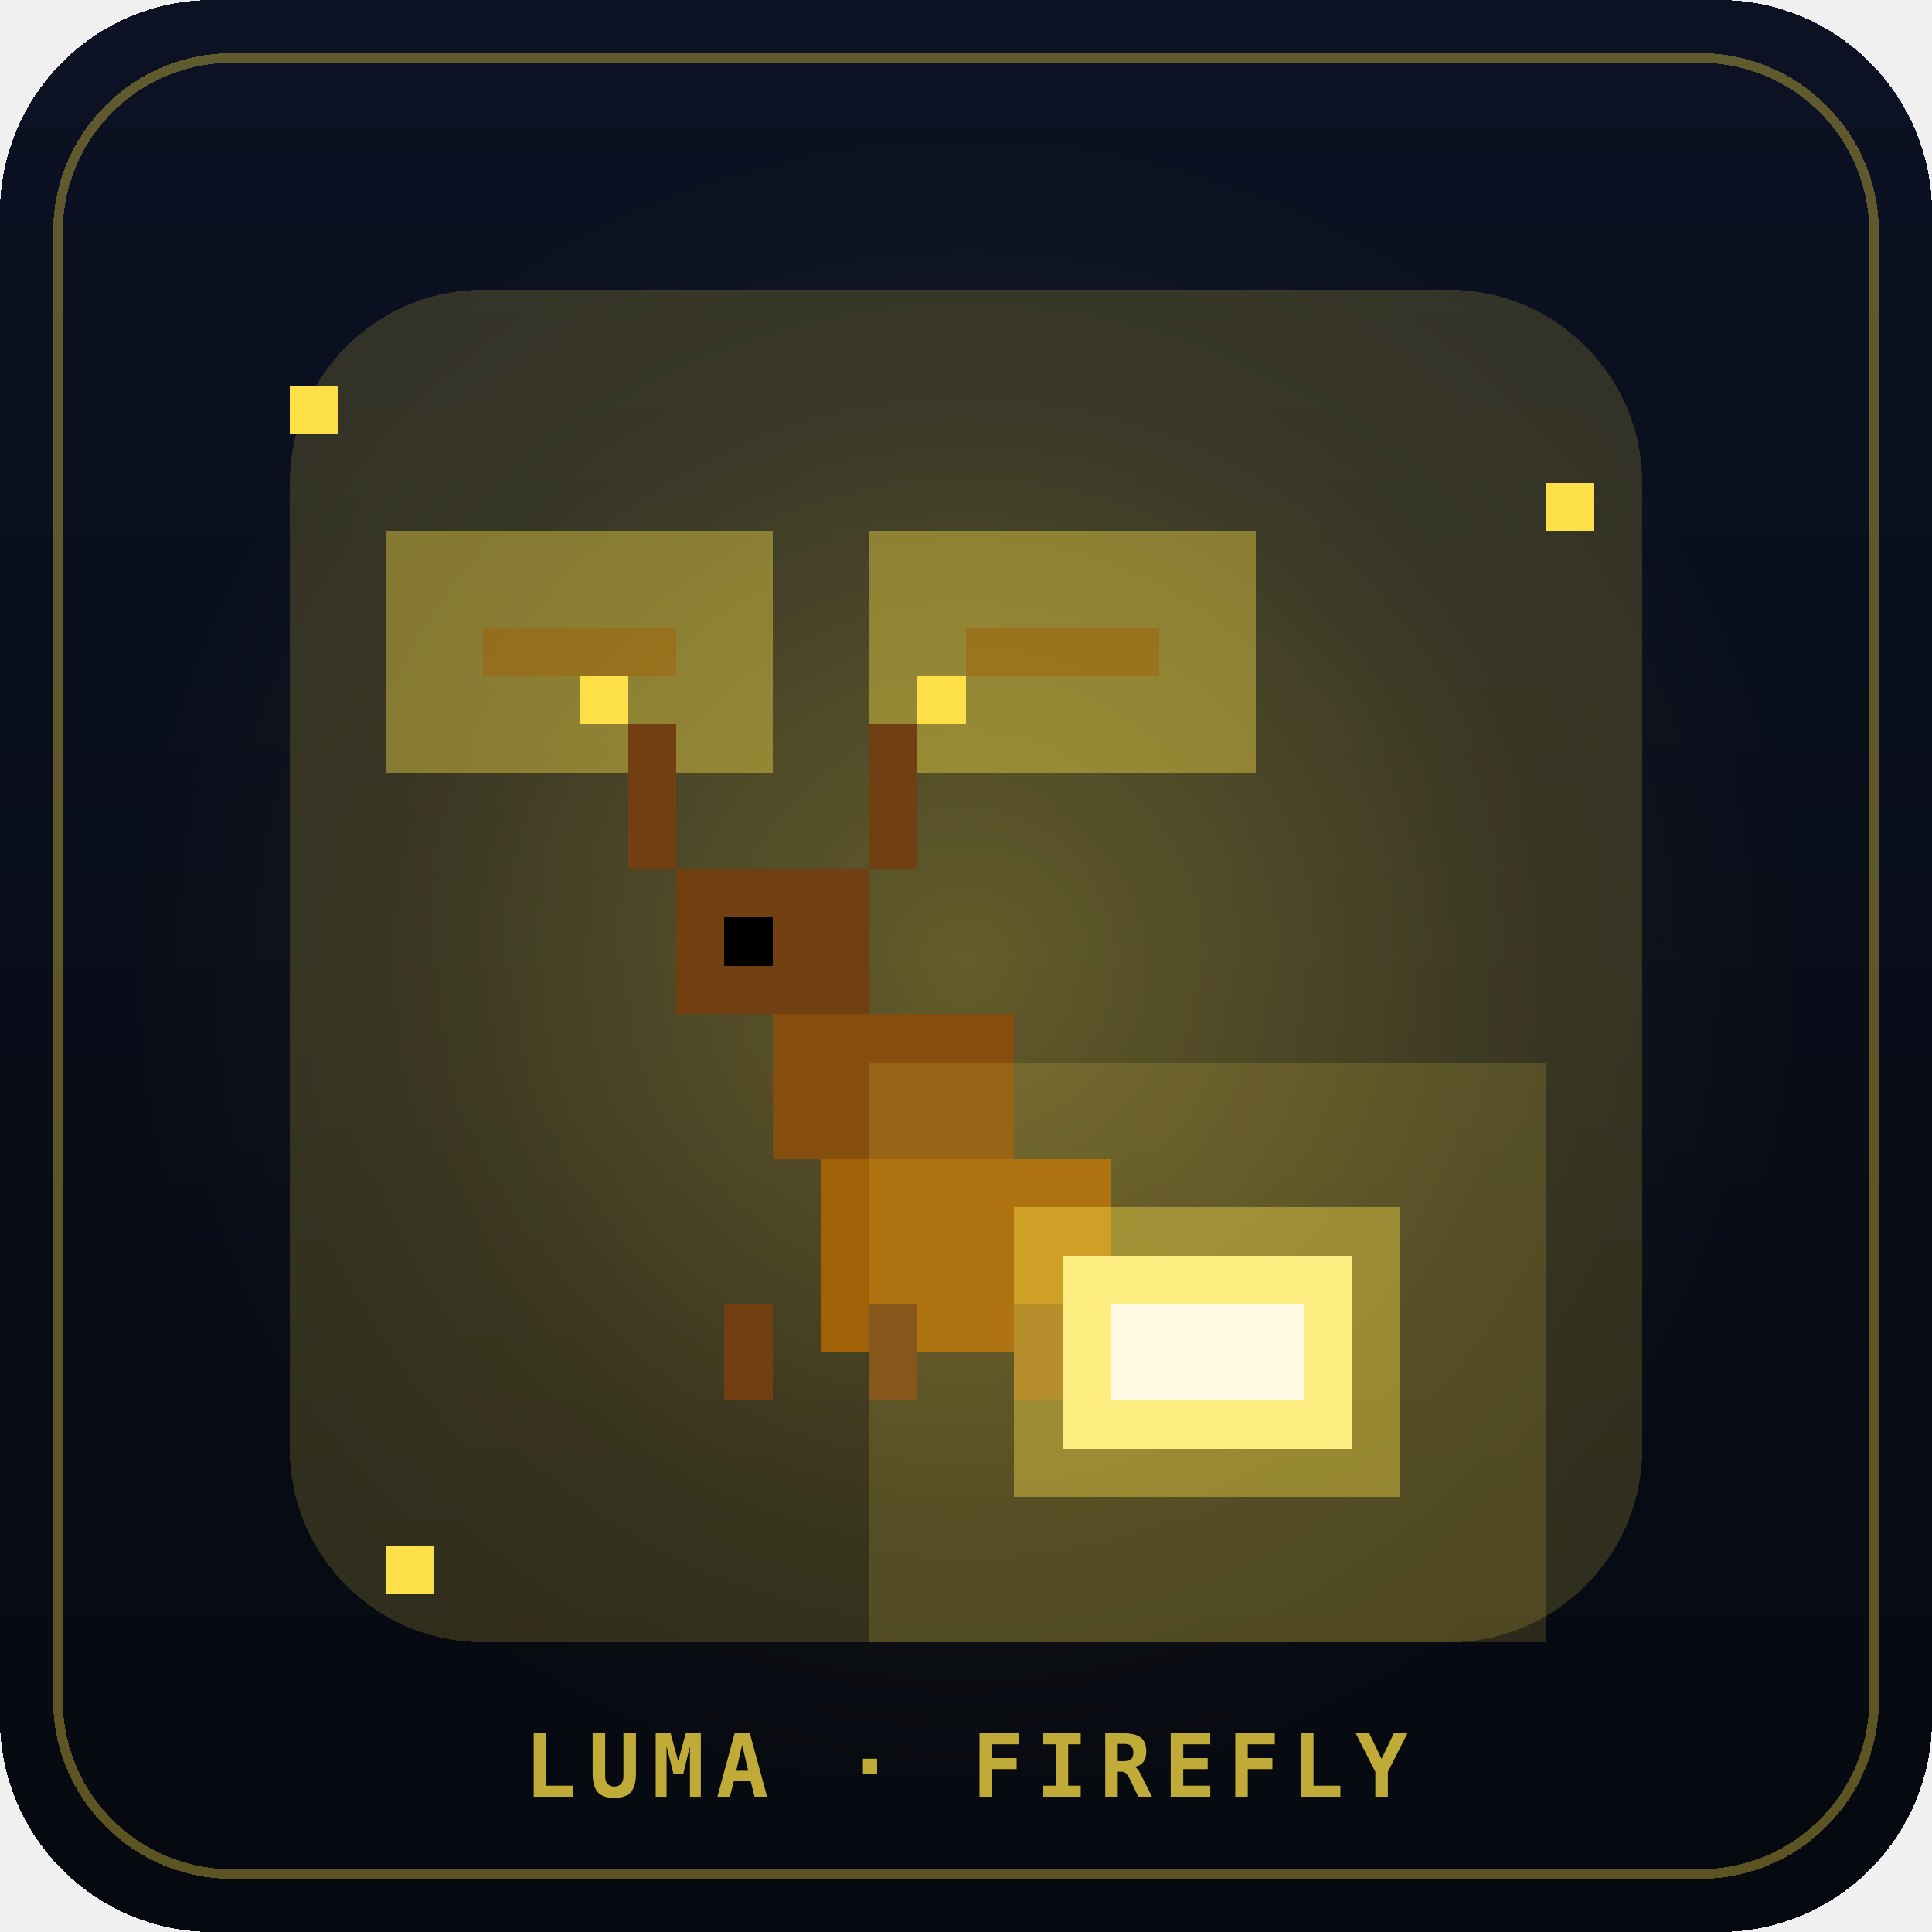
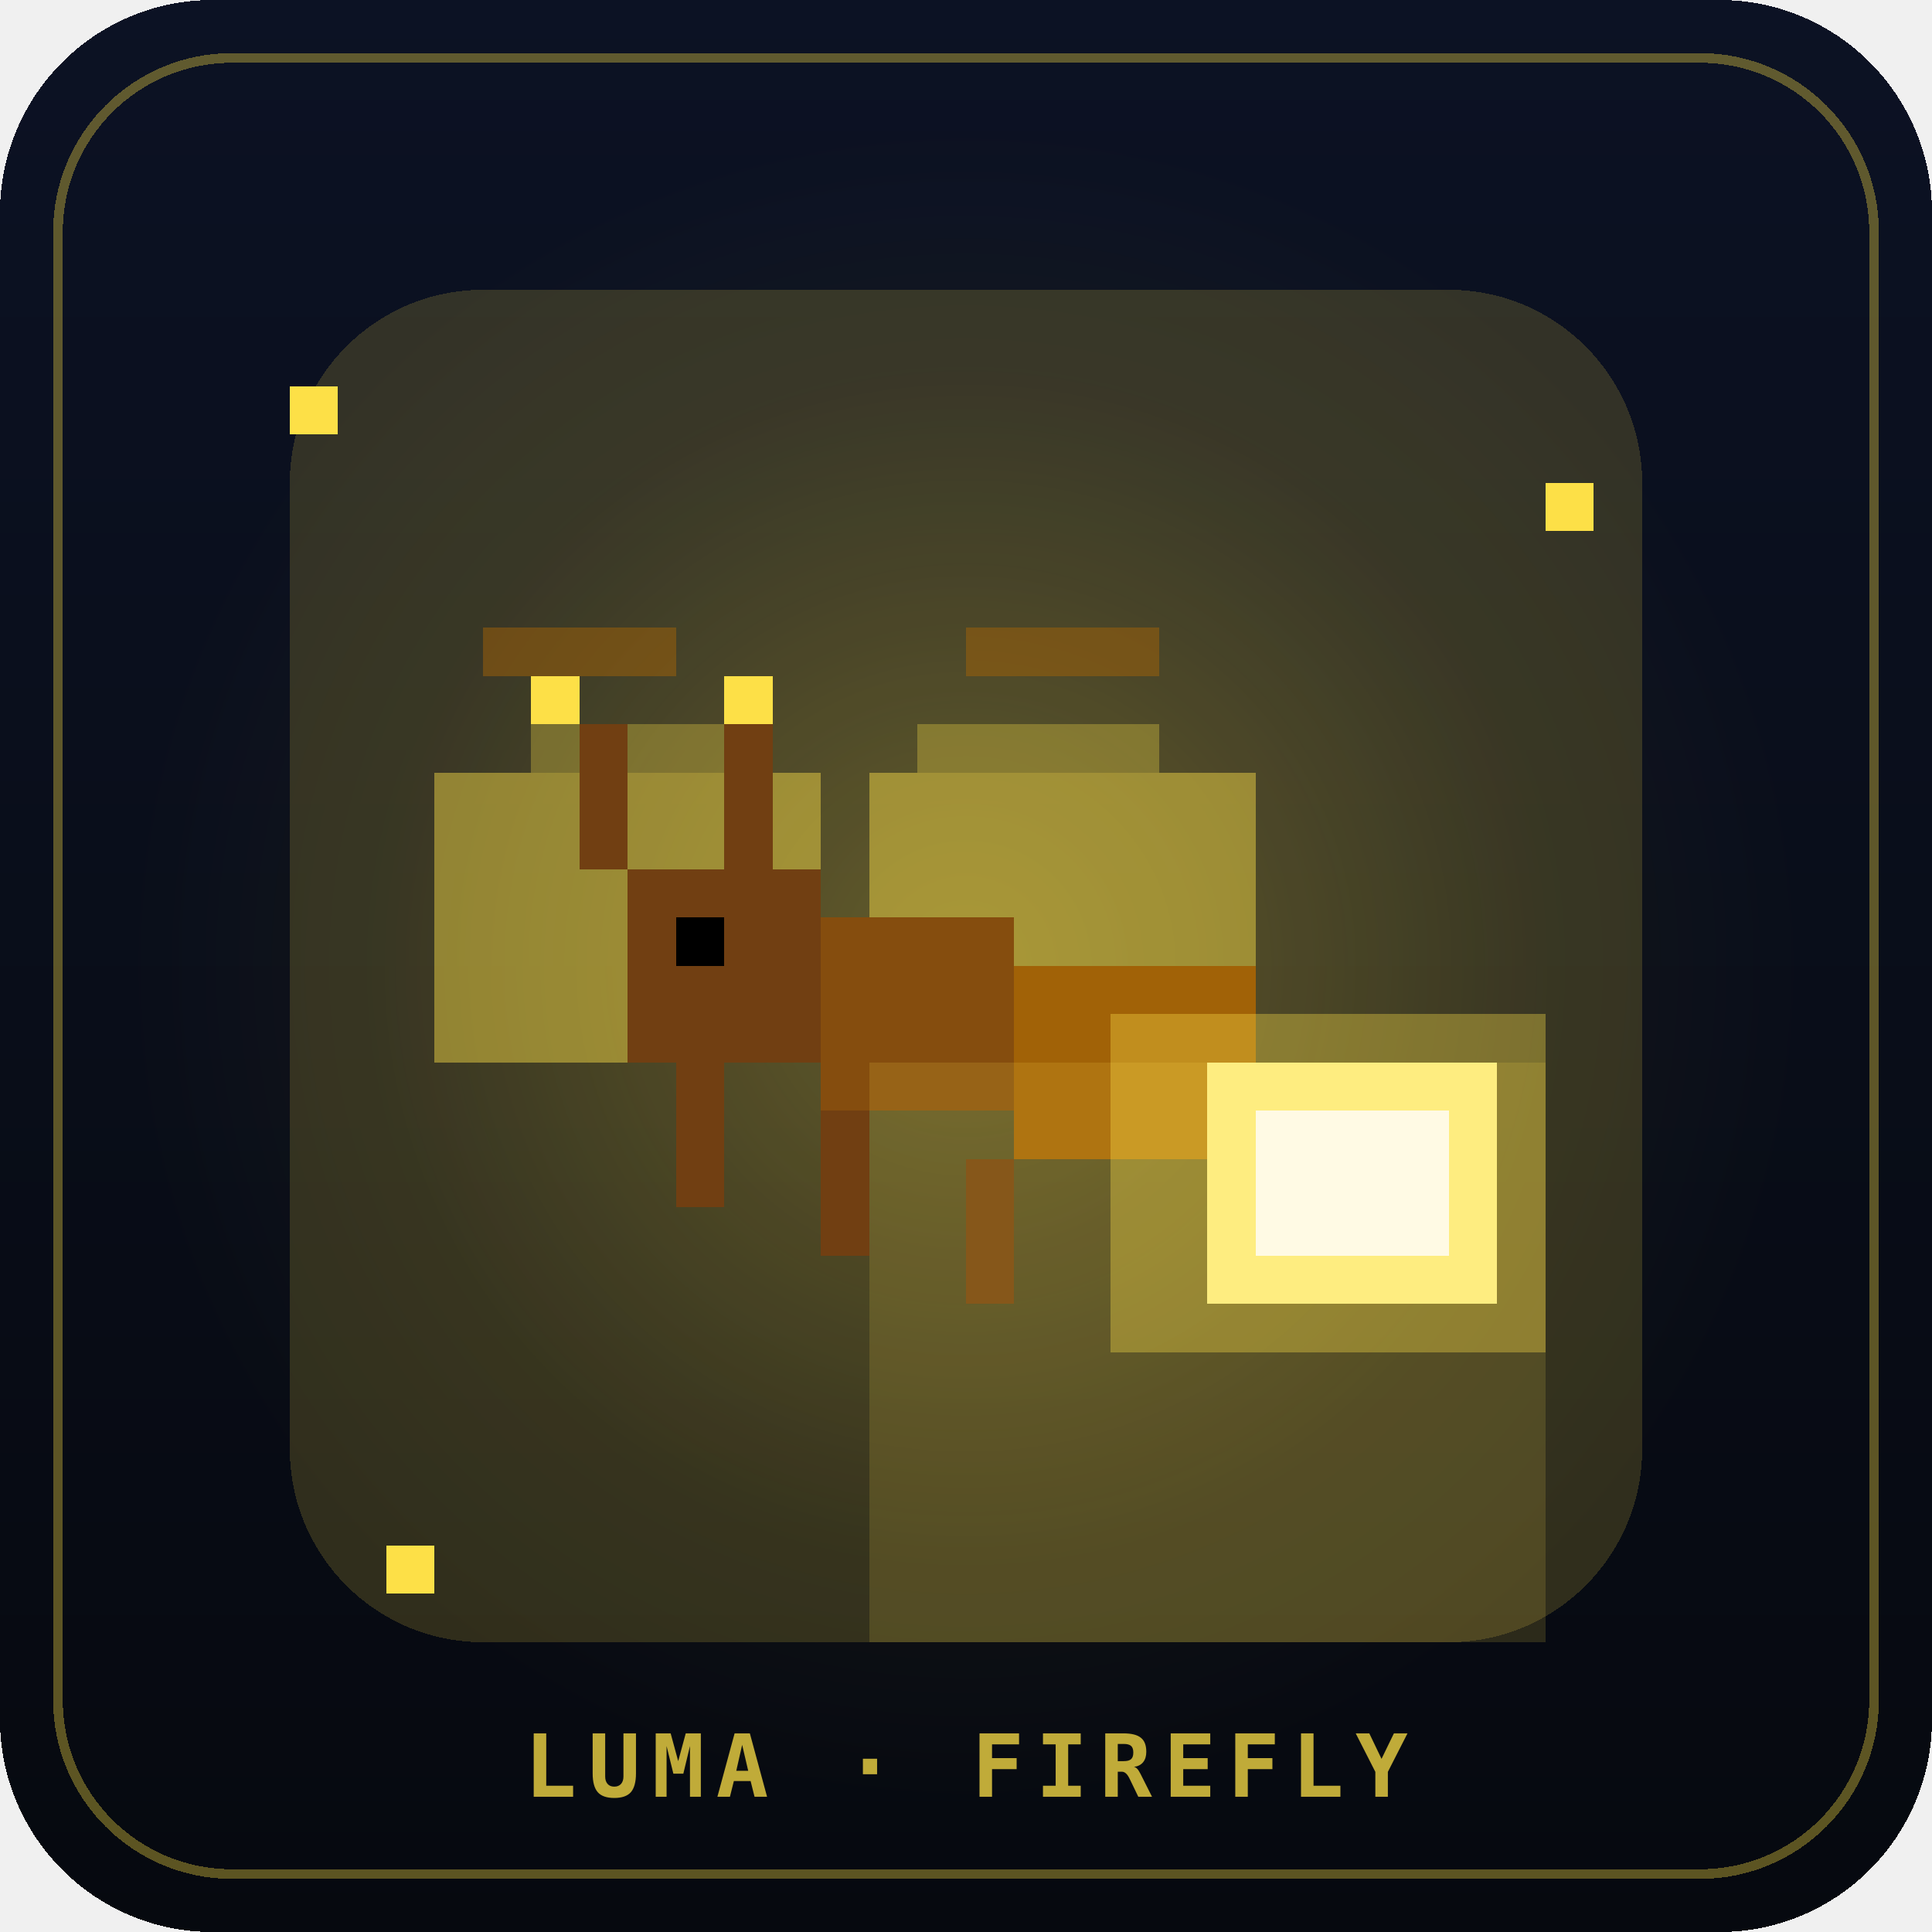
<svg xmlns="http://www.w3.org/2000/svg" viewBox="0 0 200 200" width="200" height="200" shape-rendering="crispEdges" role="img" aria-label="LUMA · Firefly mascot">
  <defs>
    <linearGradient id="bg" x1="0" y1="0" x2="0" y2="1">
      <stop offset="0%" stop-color="#0c1224" />
      <stop offset="100%" stop-color="#06090f" />
    </linearGradient>
    <radialGradient id="halo" cx="50%" cy="50%" r="50%">
      <stop offset="0%" stop-color="#fde047" stop-opacity=".25" />
      <stop offset="70%" stop-color="#fde047" stop-opacity=".03" />
      <stop offset="100%" stop-color="#fde047" stop-opacity="0" />
    </radialGradient>
  </defs>
  <rect width="200" height="200" rx="22" fill="url(#bg)" />
  <rect x="6" y="6" width="188" height="188" rx="18" fill="none" stroke="#fde047" stroke-opacity=".35" />
  <circle cx="100" cy="100" r="86" fill="url(#halo)" />
  <g transform="translate(20,20) scale(5)" style="color:#fde047">
    <rect class="halo" x="2" y="2" width="28" height="28" fill="currentColor" opacity="0.165" rx="4" />
    <g class="mascot-body">
-       <rect x="4" y="7" width="8" height="5" fill="#fde047" class="r-wing-l" opacity="0.4" />
-       <rect x="14" y="7" width="8" height="5" fill="#fde047" class="r-wing-r" opacity="0.4" />
-       <rect x="10" y="14" width="4" height="3" fill="#713f12" class="r-head" />
-       <rect x="12" y="17" width="5" height="3" fill="#854d0e" class="r-thorax" />
-       <rect x="13" y="20" width="6" height="4" fill="#a16207" class="r-abdomen" />
-       <rect x="9" y="11" width="1" height="3" fill="#713f12" class="r-antenna" />
-       <rect x="14" y="11" width="1" height="3" fill="#713f12" class="r-antenna" />
-       <rect x="8" y="10" width="1" height="1" fill="#fde047" class="r-antenna-tip" />
-       <rect x="15" y="10" width="1" height="1" fill="#fde047" class="r-antenna-tip" />
-       <rect x="11" y="15" width="1" height="1" fill="#000" class="r-eye" />
-       <rect x="11" y="23" width="1" height="2" fill="#713f12" class="r-leg" />
-       <rect x="14" y="23" width="1" height="2" fill="#713f12" class="r-leg" />
-       <rect x="17" y="23" width="1" height="2" fill="#713f12" class="r-leg" />
-       <rect x="17" y="21" width="8" height="6" fill="#fde047" class="r-lantern-glow" opacity="0.4" />
-       <rect x="18" y="22" width="6" height="4" fill="#fef08a" class="r-lantern-mid" />
-       <rect x="19" y="23" width="4" height="2" fill="#fff" class="r-lantern-core" />
+       <rect x="5" y="12" width="8" height="6" fill="#fde047" class="r-wing-l" opacity="0.45" />
+       <rect x="7" y="11" width="5" height="1" fill="#fde047" class="r-wing-l" opacity="0.3" />
+       <rect x="14" y="12" width="8" height="6" fill="#fde047" class="r-wing-r" opacity="0.45" />
+       <rect x="15" y="11" width="5" height="1" fill="#fde047" class="r-wing-r" opacity="0.3" />
+       <rect x="9" y="14" width="4" height="4" fill="#713f12" class="r-head" />
+       <rect x="13" y="15" width="4" height="4" fill="#854d0e" class="r-thorax" />
+       <rect x="17" y="16" width="5" height="4" fill="#a16207" class="r-abdomen" />
+       <rect x="8" y="11" width="1" height="3" fill="#713f12" class="r-antenna" />
+       <rect x="11" y="11" width="1" height="3" fill="#713f12" class="r-antenna" />
+       <rect x="7" y="10" width="1" height="1" fill="#fde047" class="r-antenna-tip" />
+       <rect x="11" y="10" width="1" height="1" fill="#fde047" class="r-antenna-tip" />
+       <rect x="10" y="15" width="1" height="1" fill="#000" class="r-eye" />
+       <rect x="10" y="18" width="1" height="3" fill="#713f12" class="r-leg" />
+       <rect x="13" y="19" width="1" height="3" fill="#713f12" class="r-leg" />
+       <rect x="16" y="20" width="1" height="3" fill="#713f12" class="r-leg" />
+       <rect x="19" y="17" width="9" height="7" fill="#fde047" class="r-lantern-glow" opacity="0.35" />
+       <rect x="21" y="18" width="6" height="5" fill="#fef08a" class="r-lantern-mid" />
+       <rect x="22" y="19" width="4" height="3" fill="#fff" class="r-lantern-core" />
    </g>
    <g class="mascot-evo">
      <rect x="2" y="4" width="1" height="1" fill="currentColor" class="r-spark s1" />
      <rect x="28" y="6" width="1" height="1" fill="currentColor" class="r-spark s2" />
      <rect x="4" y="28" width="1" height="1" fill="currentColor" class="r-spark s3" />
      <rect x="6" y="9" width="4" height="1" fill="#a16207" class="r-vein" opacity="0.5" />
      <rect x="16" y="9" width="4" height="1" fill="#a16207" class="r-vein" opacity="0.5" />
      <rect x="14" y="18" width="14" height="12" fill="currentColor" class="r-aura" opacity="0.15" />
    </g>
  </g>
  <text x="100" y="186" text-anchor="middle" font-family="JetBrains Mono, ui-monospace, monospace" font-weight="700" font-size="9" fill="#fde047" opacity=".75" letter-spacing="1.2">
    LUMA · FIREFLY
  </text>
</svg>
